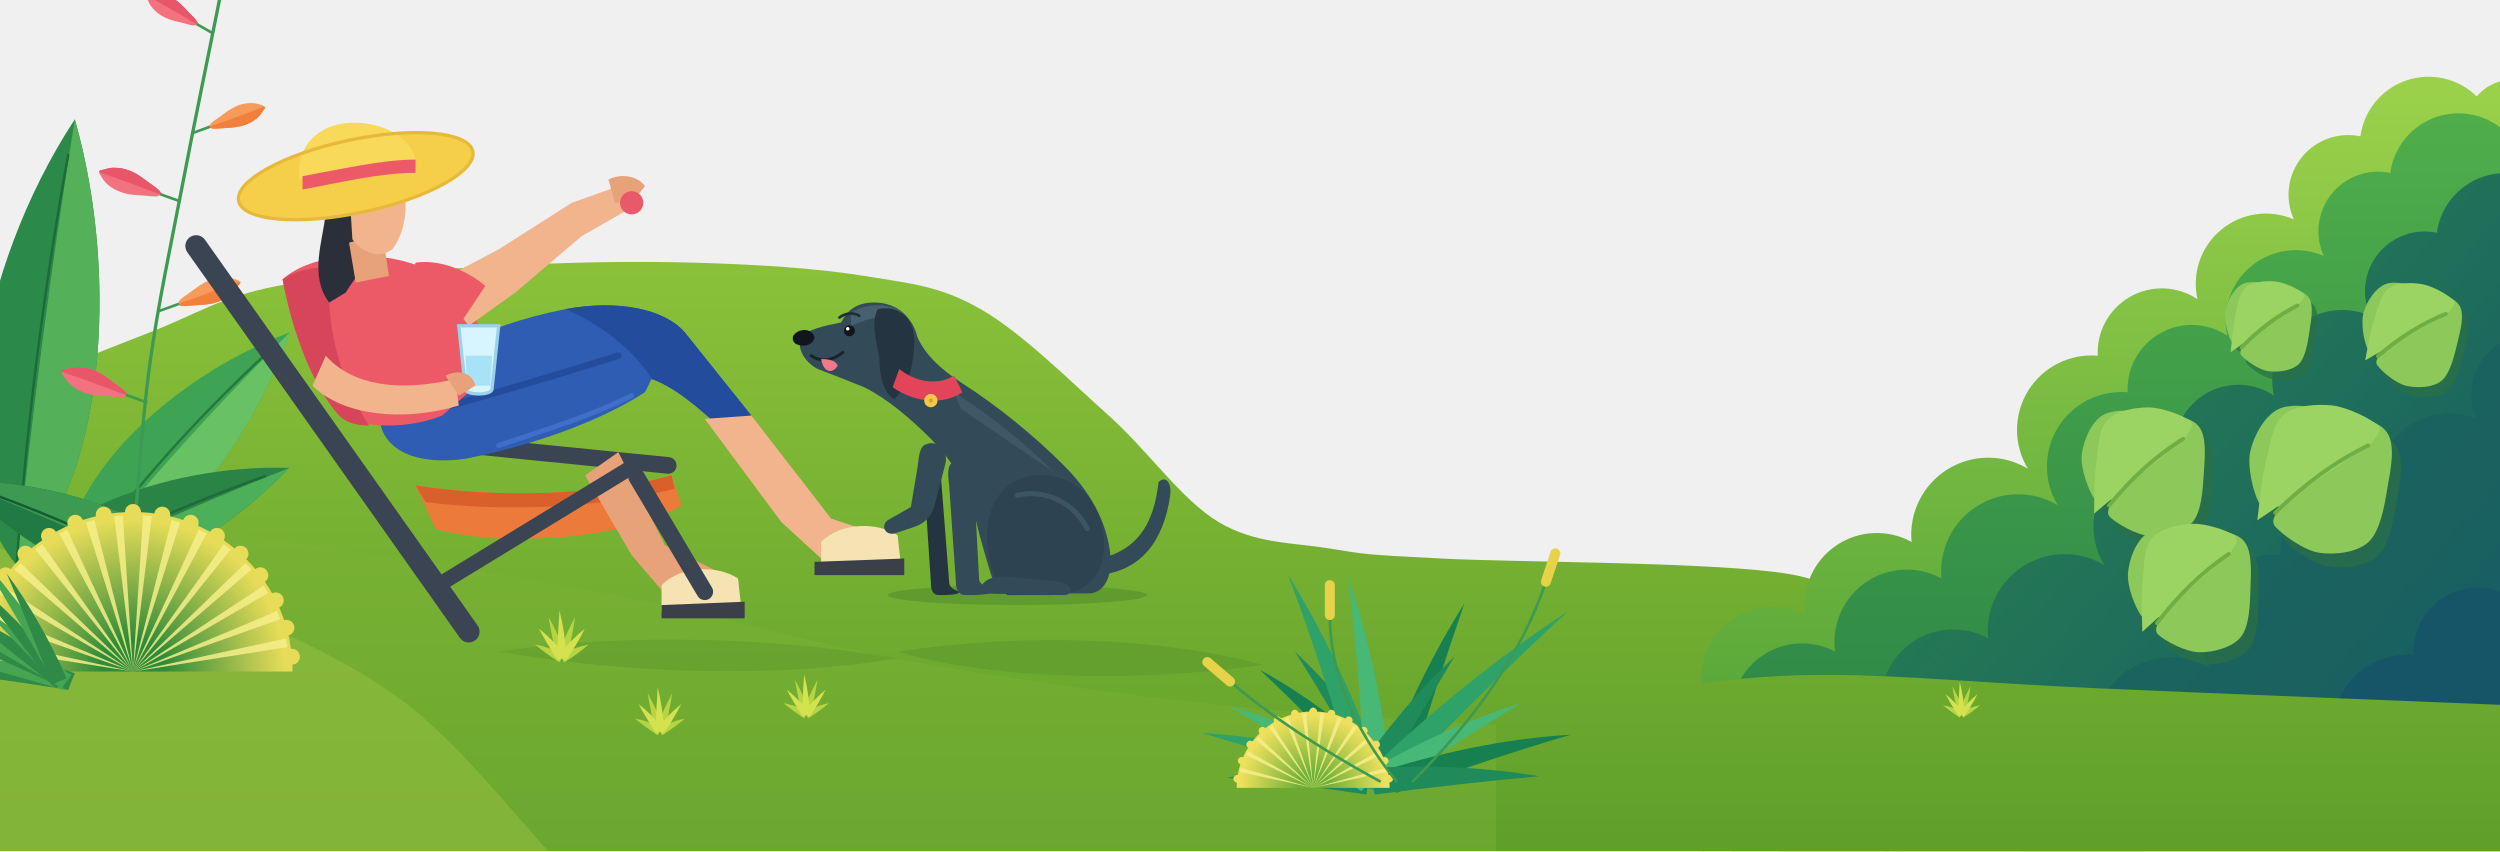
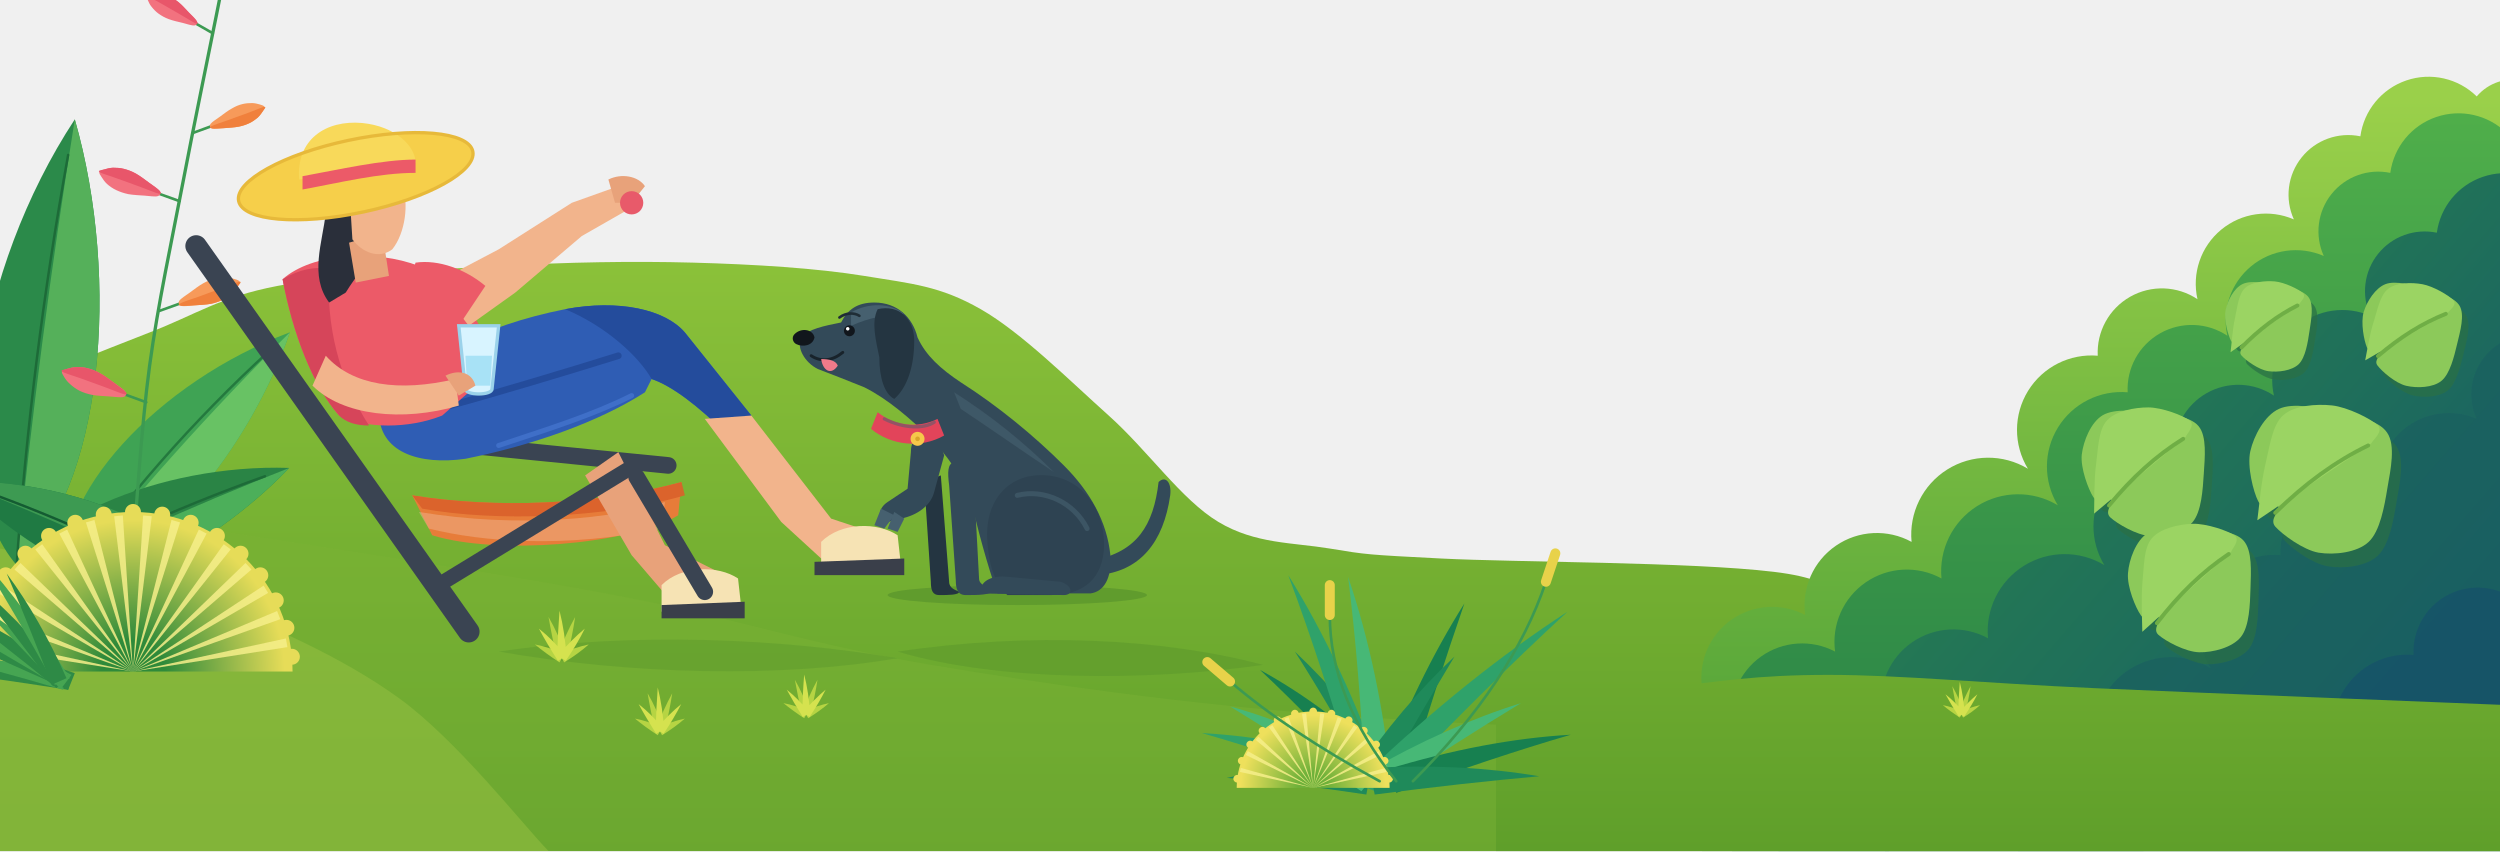
<svg xmlns="http://www.w3.org/2000/svg" viewBox="0 0 1504 512" width="1504" height="512" preserveAspectRatio="xMidYMid slice">
  <defs>
    <linearGradient id="wg1" x1="0" y1="150" x2="0" y2="512" gradientUnits="userSpaceOnUse">
      <stop offset="0" stop-color="#8cc23a" />
      <stop offset="1" stop-color="#5f9f2a" />
    </linearGradient>
    <linearGradient id="wb0" x1="0" y1="60" x2="0" y2="420" gradientUnits="userSpaceOnUse">
      <stop offset="0" stop-color="#9ad04a" />
      <stop offset="1" stop-color="#5aa83a" />
    </linearGradient>
    <linearGradient id="wb1" x1="0" y1="70" x2="0" y2="420" gradientUnits="userSpaceOnUse">
      <stop offset="0" stop-color="#4fae4a" />
      <stop offset="1" stop-color="#2f8a48" />
    </linearGradient>
    <linearGradient id="wb2" x1="1100" y1="100" x2="1504" y2="450" gradientUnits="userSpaceOnUse">
      <stop offset="0" stop-color="#2f8a48" />
      <stop offset="0.6" stop-color="#1f6f5a" />
      <stop offset="1" stop-color="#15566a" />
    </linearGradient>
    <radialGradient id="fn1" cx="80" cy="404" r="96" gradientUnits="userSpaceOnUse">
      <stop offset=".2" stop-color="#2f8a3a" />
      <stop offset=".95" stop-color="#e6dc58" />
    </radialGradient>
    <radialGradient id="fn2" cx="790" cy="474" r="46" gradientUnits="userSpaceOnUse">
      <stop offset=".2" stop-color="#6fb13a" />
      <stop offset=".95" stop-color="#eee05c" />
    </radialGradient>
  </defs>
  <path d="M0 236C15 230 62.2 210.7 90 200C117.8 189.3 132 178.7 167 172C202 165.3 258.3 162.3 300 160C341.7 157.7 380.3 157 417 158C453.7 159 491.2 161.3 520 166C548.8 170.7 565.5 172 590 186C614.5 200 643.2 228.7 667 250C690.8 271.3 710.8 300.7 733 314C755.2 327.3 777.7 326.3 800 330C822.3 333.7 822.5 333.7 867 336C911.5 338.3 1017 338 1067 344C1117 350 1094.2 364 1167 372C1239.8 380 1447.8 388.7 1504 392L1504 512L0 512Z" fill="url(#wg1)" />
  <path d="M0 330C20 335 80 345 120 360C160 375 205 394.7 240 420C275 445.3 315 496.7 330 512L0 512Z" fill="#a9c94a" opacity="0.55" />
  <path d="M0 300C33.3 305 136.7 320 200 330C263.3 340 320 348.3 380 360C440 371.7 490 388.3 560 400C630 411.7 710 423.3 800 430C890 436.7 982.7 440 1100 440C1217.3 440 1436.7 431.7 1504 430L1504 512L0 512Z" fill="#7bb135" opacity="0.45" />
  <path d="M540 392C620 380 700 384 760 400C690 410 600 410 540 392Z" fill="#5e9a2c" opacity="0.6" />
  <path d="M300 392C380 380 470 384 540 396C470 408 380 406 300 392Z" fill="#5e9a2c" opacity="0.5" />
  <path d="M1024 512L1024 414A42.6 42.6 0 0 1 1086 370A43.5 43.5 0 0 1 1150 326A46.3 46.3 0 0 1 1220 282A44.8 44.8 0 0 1 1262 214A38.6 38.6 0 0 1 1322 180A42.2 42.2 0 0 1 1380 132A35.9 35.9 0 0 1 1420 82A41.4 41.4 0 0 1 1490 58A28.8 28.8 0 0 1 1540 70L1540 512Z" fill="url(#wb0)" opacity="1" />
  <path d="M1042 512L1042 436A42.6 42.6 0 0 1 1104 392A43.5 43.5 0 0 1 1168 348A46.3 46.3 0 0 1 1238 304A44.8 44.8 0 0 1 1280 236A38.6 38.6 0 0 1 1340 202A42.2 42.2 0 0 1 1398 154A35.9 35.9 0 0 1 1438 104A41.4 41.4 0 0 1 1508 80L1508 512Z" fill="url(#wb1)" opacity="1" />
  <path d="M1070 512L1070 472A42.6 42.6 0 0 1 1132 428A43.5 43.5 0 0 1 1196 384A46.3 46.3 0 0 1 1266 340A44.8 44.8 0 0 1 1308 272A38.6 38.6 0 0 1 1368 238A42.2 42.2 0 0 1 1426 190A35.9 35.9 0 0 1 1466 140A41.4 41.4 0 0 1 1536 116L1536 512Z" fill="url(#wb2)" opacity="1" />
  <path d="M1134 512L1134 534A42.6 42.6 0 0 1 1196 490A43.5 43.5 0 0 1 1260 446A46.3 46.3 0 0 1 1330 402A44.8 44.8 0 0 1 1372 334A38.6 38.6 0 0 1 1432 300A42.2 42.2 0 0 1 1490 252A35.9 35.9 0 0 1 1530 202L1530 512Z" fill="#1a5f60" opacity="0.7" />
  <path d="M1214 512L1214 594A42.6 42.6 0 0 1 1276 550A43.5 43.5 0 0 1 1340 506A46.3 46.3 0 0 1 1410 462A44.8 44.8 0 0 1 1452 394A38.6 38.6 0 0 1 1512 360L1512 512Z" fill="#15506a" opacity="0.7" />
  <path d="M1392.3 184C1389.1 179.4 1380.1 178 1373.5 176.6C1366.9 175.3 1357.7 173.5 1352.5 176C1347.3 178.5 1343.5 186 1342.3 191.6C1341.1 197.3 1343.7 206.6 1345.5 209.9C1347.3 213.2 1351.8 210.1 1352.8 211.6C1353.9 213.1 1349.4 216.3 1351.9 219.1C1354.5 221.9 1362.3 227.5 1368 228.3C1373.7 229.2 1382.1 228.2 1386.2 224.1C1390.4 220.1 1391.7 210.9 1392.8 204.2C1393.8 197.5 1395.5 188.6 1392.3 184Z" fill="#2a6f45" opacity=".7" />
  <path d="M1388.9 178.9C1385.7 174.4 1376.8 172.9 1370.1 171.6C1363.5 170.3 1354.3 168.4 1349.1 170.9C1343.9 173.4 1340.1 180.9 1338.9 186.6C1337.8 192.3 1340.4 201.5 1342.1 204.9C1343.9 208.2 1348.4 205 1349.5 206.6C1350.6 208.1 1346 211.3 1348.6 214C1351.1 216.8 1358.9 222.5 1364.6 223.3C1370.3 224.1 1378.7 223.1 1382.9 219.1C1387 215.1 1388.4 205.8 1389.4 199.1C1390.4 192.4 1392.1 183.5 1388.9 178.9Z" fill="#8cc95a" />
  <path d="M1341.9 211.9C1342.4 208.4 1343.1 197.7 1344.6 191.2C1346 184.8 1346.7 176.9 1350.7 173.2C1354.7 169.6 1362.7 168.8 1368.5 169.3C1374.3 169.8 1382.9 174 1385.4 176.3C1387.8 178.6 1383.6 181.8 1383.2 183Z" fill="#9bd463" />
  <path d="M1382.1 183.8Q1364.4 192.7 1348.5 209" fill="none" stroke="#6fae45" stroke-width="2.4" stroke-linecap="round" />
  <path d="M1483.6 189.8C1480.4 184.2 1470.3 181.7 1462.9 179.5C1455.4 177.3 1445.2 174.3 1439 176.7C1432.9 179 1427.7 187.2 1425.9 193.5C1424 199.8 1426 210.7 1427.7 214.6C1429.4 218.6 1434.8 215.4 1435.9 217.3C1437 219.1 1431.5 222.3 1434.1 225.7C1436.7 229.1 1445 236.3 1451.5 237.9C1457.9 239.4 1467.5 239 1472.6 234.9C1477.7 230.7 1480.2 220.3 1482.1 212.8C1483.9 205.3 1486.8 195.3 1483.6 189.8Z" fill="#2a6f45" opacity=".7" />
  <path d="M1479.7 184C1476.5 178.5 1466.4 176 1459 173.8C1451.6 171.6 1441.4 168.6 1435.2 170.9C1429 173.2 1423.9 181.4 1422 187.7C1420.1 194.1 1422.2 204.9 1423.9 208.9C1425.5 212.8 1431 209.7 1432 211.5C1433.1 213.4 1427.7 216.5 1430.3 219.9C1432.9 223.4 1441.2 230.6 1447.6 232.1C1454 233.6 1463.7 233.3 1468.8 229.1C1473.9 224.9 1476.4 214.5 1478.2 207C1480 199.5 1482.9 189.5 1479.7 184Z" fill="#8cc95a" />
  <path d="M1422.9 216.8C1423.7 212.9 1425.6 200.7 1428 193.6C1430.3 186.4 1431.9 177.4 1436.8 173.7C1441.7 169.9 1450.9 169.8 1457.4 171C1463.9 172.2 1473.4 177.8 1475.9 180.6C1478.5 183.5 1473.3 186.8 1472.8 188Z" fill="#9bd463" />
  <path d="M1471.4 188.8Q1450.4 197.2 1430.6 214.2" fill="none" stroke="#6fae45" stroke-width="2.4" stroke-linecap="round" />
  <path d="M1327.4 263.5C1322.3 257.4 1309.4 256.5 1299.8 255.4C1290.2 254.3 1276.9 252.8 1269.8 257C1262.7 261.2 1258.2 272.4 1257.2 280.6C1256.3 288.8 1261.2 301.7 1264.1 306.2C1267 310.7 1273 305.7 1274.7 307.7C1276.5 309.8 1270.4 314.8 1274.4 318.5C1278.3 322.1 1290.1 329.2 1298.4 329.7C1306.6 330.1 1318.4 327.6 1323.8 321.4C1329.2 315.1 1330 301.8 1330.6 292.2C1331.2 282.5 1332.6 269.6 1327.4 263.5Z" fill="#2a6f45" opacity=".7" />
  <path d="M1322.6 256.3C1317.5 250.2 1304.6 249.3 1295 248.2C1285.4 247.1 1272.1 245.6 1265 249.8C1257.9 254 1253.4 265.2 1252.4 273.4C1251.5 281.6 1256.4 294.5 1259.3 299C1262.2 303.5 1268.2 298.5 1269.9 300.5C1271.7 302.6 1265.6 307.6 1269.6 311.3C1273.5 314.9 1285.3 322 1293.6 322.5C1301.8 322.9 1313.6 320.4 1319 314.2C1324.4 307.9 1325.2 294.6 1325.8 285C1326.4 275.3 1327.8 262.4 1322.6 256.3Z" fill="#8cc95a" />
  <path d="M1259.8 309C1260 304 1259.7 288.6 1261 279.3C1262.3 269.9 1262.3 258.6 1267.6 252.9C1272.8 247.2 1284.1 245.1 1292.4 245.1C1300.7 245.1 1313.5 250 1317.3 253C1321 255.9 1315.4 261.1 1315 262.7Z" fill="#9bd463" />
  <path d="M1313.4 264Q1289.4 278.9 1268.8 304.1" fill="none" stroke="#6fae45" stroke-width="2.4" stroke-linecap="round" />
  <path d="M1441.7 268.6C1436.5 260.9 1421.8 258.4 1411 256C1400.1 253.6 1385.1 250.3 1376.5 254.2C1367.9 258.2 1361.4 270.5 1359.3 279.7C1357.2 289 1361.3 304.3 1364.1 309.8C1366.8 315.3 1374.3 310.3 1376.1 312.8C1377.8 315.3 1370.3 320.4 1374.3 325.1C1378.4 329.7 1391.1 339.2 1400.5 340.7C1409.8 342.3 1423.6 340.8 1430.5 334.3C1437.4 327.8 1440 312.7 1441.8 301.7C1443.7 290.8 1446.8 276.2 1441.7 268.6Z" fill="#2a6f45" opacity=".7" />
  <path d="M1436.1 260.3C1431 252.6 1416.3 250.1 1405.4 247.7C1394.6 245.3 1379.6 242 1371 246C1362.4 249.9 1355.9 262.2 1353.8 271.4C1351.7 280.7 1355.7 296 1358.5 301.5C1361.3 307 1368.8 302 1370.5 304.5C1372.3 307.1 1364.8 312.1 1368.8 316.8C1372.9 321.4 1385.6 330.9 1394.9 332.5C1404.3 334 1418.1 332.5 1425 326C1431.9 319.5 1434.5 304.4 1436.3 293.4C1438.2 282.5 1441.3 267.9 1436.1 260.3Z" fill="#8cc95a" />
  <path d="M1358 313C1358.8 307.4 1360.3 289.7 1362.9 279.2C1365.5 268.6 1366.9 255.7 1373.6 249.8C1380.2 243.9 1393.4 242.9 1402.9 243.9C1412.3 244.9 1426.4 252 1430.4 255.8C1434.3 259.6 1427.2 264.9 1426.6 266.7Z" fill="#9bd463" />
  <path d="M1424.7 268Q1395.4 282.2 1368.8 308.5" fill="none" stroke="#6fae45" stroke-width="2.4" stroke-linecap="round" />
  <path d="M1354.5 332.4C1349.2 326.5 1336.2 326 1326.6 325.3C1316.9 324.6 1303.6 323.5 1296.7 328C1289.8 332.4 1285.6 343.8 1285 352C1284.3 360.2 1289.6 372.9 1292.7 377.3C1295.8 381.8 1301.6 376.5 1303.4 378.5C1305.2 380.5 1299.3 385.7 1303.4 389.2C1307.5 392.8 1319.5 399.4 1327.8 399.6C1336 399.8 1347.8 396.8 1352.9 390.4C1358.1 384 1358.4 370.6 1358.7 361C1359 351.3 1359.9 338.4 1354.5 332.4Z" fill="#2a6f45" opacity=".7" />
  <path d="M1349.7 325.2C1344.4 319.3 1331.4 318.8 1321.8 318.1C1312.1 317.4 1298.8 316.3 1291.9 320.8C1285 325.2 1280.8 336.6 1280.2 344.8C1279.5 353 1284.8 365.7 1287.9 370.1C1291 374.6 1296.8 369.3 1298.6 371.3C1300.4 373.3 1294.5 378.5 1298.6 382C1302.7 385.6 1314.7 392.2 1323 392.4C1331.2 392.6 1343 389.6 1348.1 383.2C1353.3 376.8 1353.6 363.4 1353.9 353.8C1354.2 344.1 1355.1 331.2 1349.7 325.2Z" fill="#8cc95a" />
  <path d="M1288.8 380.1C1288.8 375.1 1288 359.8 1288.9 350.4C1289.9 341 1289.5 329.6 1294.6 323.8C1299.6 317.9 1310.8 315.4 1319.1 315.1C1327.4 314.9 1340.4 319.3 1344.2 322.1C1348.1 324.9 1342.6 330.3 1342.3 331.9Z" fill="#9bd463" />
  <path d="M1340.8 333.3Q1317.3 349 1297.6 374.9" fill="none" stroke="#6fae45" stroke-width="2.4" stroke-linecap="round" />
  <path d="M900 430C916.7 427.3 966.7 418 1000 414C1033.3 410 1056.7 406 1100 406C1143.3 406 1192.7 411 1260 414C1327.3 417 1463.3 422.3 1504 424L1504 512L900 512Z" fill="url(#wg1)" />
  <g class="an-sway" style="transform-origin:60px 360px;--a:1.2deg;--d:6.2s;--dl:-1s">
    <path d="M10 340C62.1 294.9 72.7 168.5 45 71.8C-14.5 162.4-34.3 288.2 10 340Z" fill="#2b8a4a" />
    <path d="M10 340C62.1 294.9 72.7 168.5 45 71.8Q23.5 205.6 10 340Z" fill="#55b05a" />
    <path d="M10 340Q18.7 216.1 41 93.2" fill="none" stroke="#1d6b38" stroke-width="1.5" stroke-linecap="round" />
    <path d="M40 350C92.2 342.6 150.9 268.9 174.4 199.9C94.9 229.7 30.3 299.3 40 350Z" fill="#3fa354" />
    <path d="M40 350C92.2 342.6 150.9 268.9 174.4 199.9Q102.3 271.5 40 350Z" fill="#68c264" />
    <path d="M40 350Q92.8 274.6 162.2 210.9" fill="none" stroke="#24793e" stroke-width="1.5" stroke-linecap="round" />
    <path d="M0 360C46.7 372.5 126.2 331.5 174 281.5C95.8 278.9 13.1 314.3 0 360Z" fill="#2a8445" />
    <path d="M0 360C46.7 372.5 126.2 331.5 174 281.5Q84.6 316.6 0 360Z" fill="#4caf5a" />
    <path d="M0 360Q75.7 316.3 159.4 286.5" fill="none" stroke="#1d6b38" stroke-width="1.5" stroke-linecap="round" />
    <path d="M130 360C117.9 319.7 44 287.9-25.7 289.7C17.4 334 88.5 370.6 130 360Z" fill="#1f7a43" />
    <path d="M130 360C117.9 319.7 44 287.9-25.7 289.7Q54.3 321.2 130 360Z" fill="#3d9a52" />
    <path d="M130 360Q62.3 320.9-12.6 294.3" fill="none" stroke="#145c32" stroke-width="1.5" stroke-linecap="round" />
  </g>
  <g class="an-sway" style="transform-origin:80px 330px;--a:1.8deg;--d:5s;--dl:-2s">
    <path d="M80 330C81.7 311.7 85 256.7 90 220C95 183.3 103.3 145 110 110C116.7 75 125 35 130 10C135-15 138.3-31.7 140-40" fill="none" stroke="#3c9a52" stroke-width="2" stroke-linecap="round" />
    <path d="M88 242L74.8 237.2" stroke="#3c9a52" stroke-width="1.6" stroke-linecap="round" />
    <path d="M75.4 235.6C74.5 234.2 71.3 232.3 68.8 230.4C66.3 228.6 62.9 226 60.3 224.6C57.6 223.1 55.3 222.2 52.9 221.6C50.5 220.9 48 220.8 45.9 220.9C43.8 220.9 41.8 221.5 40.4 221.9C39 222.4 37.6 222.7 37.3 223.5C37 224.3 37.8 225.5 38.6 226.8C39.4 228.1 40.6 229.8 42.2 231.1C43.7 232.5 45.7 234 47.9 235.1C50.2 236.2 52.6 237 55.6 237.6C58.5 238.1 62.7 238.3 65.8 238.5C69 238.7 72.7 239.3 74.3 238.8C75.9 238.3 76.3 237 75.4 235.6Z" fill="#f2727f" />
    <path d="M75.4 235.6C74.4 234.5 71.3 232.3 68.8 230.4C66.3 228.6 62.9 226 60.3 224.6C57.6 223.1 55.3 222.2 52.9 221.6C50.5 220.9 48 220.8 45.9 220.9C43.8 220.9 41.8 221.5 40.4 221.9C39 222.4 35.9 222.6 37.3 223.5C38.6 224.5 44.1 226 48.5 227.6C52.9 229.2 59.2 231.5 63.6 233.1C68 234.7 72.9 236.8 74.8 237.2C76.8 237.6 76.4 236.7 75.4 235.6Z" fill="#e8566a" />
    <path d="M96 187L108.5 182.5" stroke="#3c9a52" stroke-width="1.6" stroke-linecap="round" />
    <path d="M109.1 184C110.6 184.5 114.1 183.9 117 183.7C120 183.5 124 183.3 126.8 182.8C129.6 182.2 131.9 181.4 134 180.4C136.2 179.4 138.1 178 139.6 176.7C141 175.4 142.1 173.8 142.9 172.5C143.7 171.3 144.5 170.2 144.2 169.5C143.9 168.7 142.6 168.3 141.2 167.9C139.9 167.5 138 167 136 166.9C134 166.9 131.6 167 129.4 167.6C127.1 168.2 124.8 169 122.3 170.4C119.8 171.8 116.6 174.2 114.2 176C111.8 177.7 108.8 179.6 107.9 180.9C107.1 182.2 107.5 183.5 109.1 184Z" fill="#f79a5a" />
    <path d="M109.1 184C110.5 184.2 114.1 183.9 117 183.7C120 183.5 124 183.3 126.8 182.8C129.6 182.2 131.9 181.4 134 180.4C136.2 179.4 138.1 178 139.6 176.7C141 175.4 142.1 173.8 142.9 172.5C143.7 171.3 145.8 169.3 144.2 169.5C142.6 169.6 137.7 171.8 133.5 173.4C129.3 174.9 123.4 177 119.2 178.6C115 180.1 110.2 181.5 108.5 182.5C106.8 183.4 107.6 183.8 109.1 184Z" fill="#f0803c" />
    <path d="M108 121L95.5 116.5" stroke="#3c9a52" stroke-width="1.6" stroke-linecap="round" />
    <path d="M96.1 114.9C95.2 113.6 92.2 111.7 89.8 110C87.4 108.2 84.2 105.8 81.7 104.4C79.2 103 76.9 102.2 74.6 101.6C72.4 101 70 100.9 68 100.9C66 101 64.1 101.5 62.8 101.9C61.4 102.3 60.1 102.7 59.8 103.5C59.5 104.2 60.3 105.3 61.1 106.5C61.9 107.8 63 109.4 64.4 110.7C65.9 112 67.8 113.4 70 114.4C72.1 115.4 74.4 116.2 77.2 116.8C80 117.3 84 117.5 87 117.7C89.9 117.9 93.4 118.5 94.9 118C96.5 117.5 96.9 116.2 96.1 114.9Z" fill="#f2727f" />
    <path d="M96.1 114.9C95.1 113.8 92.2 111.7 89.8 110C87.4 108.2 84.2 105.8 81.7 104.4C79.2 103 76.9 102.2 74.6 101.6C72.4 101 70 100.9 68 100.9C66 101 64.1 101.5 62.8 101.9C61.4 102.3 58.5 102.5 59.8 103.5C61.1 104.4 66.3 105.8 70.5 107.4C74.7 108.9 80.6 111 84.8 112.6C89 114.1 93.6 116.1 95.5 116.5C97.4 116.8 97 116 96.1 114.9Z" fill="#e8566a" />
    <path d="M116 80L127.2 75.9" stroke="#3c9a52" stroke-width="1.6" stroke-linecap="round" />
    <path d="M127.7 77.3C129 77.7 132.2 77.2 134.8 77.1C137.5 76.9 141 76.7 143.6 76.2C146.1 75.7 148.1 75 150 74.1C151.9 73.2 153.7 71.9 155 70.8C156.3 69.6 157.3 68.1 158 67.1C158.7 66 159.4 65 159.1 64.3C158.9 63.6 157.7 63.3 156.5 62.9C155.2 62.5 153.6 62.1 151.8 62C150 62 147.9 62.1 145.9 62.6C143.8 63.1 141.8 63.9 139.6 65.2C137.3 66.4 134.5 68.6 132.3 70.2C130.2 71.7 127.5 73.4 126.7 74.5C125.9 75.7 126.3 76.9 127.7 77.3Z" fill="#f79a5a" />
    <path d="M127.7 77.3C129 77.5 132.2 77.2 134.8 77.1C137.5 76.9 141 76.7 143.6 76.2C146.1 75.7 148.1 75 150 74.1C151.9 73.2 153.7 71.9 155 70.8C156.3 69.6 157.3 68.1 158 67.1C158.7 66 160.5 64.2 159.1 64.3C157.7 64.4 153.3 66.4 149.5 67.8C145.8 69.1 140.5 71.1 136.8 72.4C133 73.8 128.7 75.1 127.2 75.9C125.7 76.7 126.4 77.1 127.7 77.3Z" fill="#f0803c" />
    <path d="M128 20L117.7 14.1" stroke="#3c9a52" stroke-width="1.6" stroke-linecap="round" />
    <path d="M118.4 12.8C117.9 11.5 115.5 9.4 113.6 7.5C111.8 5.6 109.4 2.9 107.4 1.3C105.4-.3 103.5-1.4 101.6-2.3C99.7-3.2 97.6-3.7 95.9-3.9C94.1-4.2 92.4-4 91.1-3.8C89.8-3.7 88.6-3.6 88.2-2.9C87.9-2.3 88.4-1.2 88.9-0C89.4 1.2 90.1 2.8 91.2 4.1C92.3 5.5 93.8 7.1 95.5 8.3C97.2 9.5 99.1 10.6 101.5 11.5C103.9 12.4 107.4 13.2 110 13.8C112.5 14.5 115.6 15.5 117 15.3C118.4 15.1 119 14.1 118.4 12.8Z" fill="#f2727f" />
    <path d="M118.4 12.8C117.8 11.7 115.5 9.4 113.6 7.5C111.8 5.6 109.4 2.9 107.4 1.3C105.4-.3 103.5-1.4 101.6-2.3C99.7-3.2 97.6-3.7 95.9-3.9C94.1-4.2 92.4-4 91.1-3.8C89.8-3.7 87.3-3.9 88.2-2.9C89.2-2 93.6 .2 97.1 2.2C100.5 4.1 105.4 7 108.9 9C112.3 10.9 116.1 13.4 117.7 14.1C119.3 14.7 119.1 13.9 118.4 12.8Z" fill="#e8566a" />
    <path d="M133-5L141-11.7" stroke="#3c9a52" stroke-width="1.6" stroke-linecap="round" />
    <path d="M141.9-10.8C143.1-10.8 145.6-12.2 147.7-13.1C149.9-14.1 152.8-15.3 154.7-16.5C156.7-17.6 158.2-18.8 159.5-20.1C160.8-21.5 161.8-23 162.5-24.4C163.3-25.8 163.6-27.3 163.9-28.4C164.1-29.5 164.4-30.5 164-31C163.6-31.5 162.5-31.4 161.4-31.4C160.3-31.3 158.7-31.2 157.3-30.7C155.8-30.2 154-29.5 152.5-28.4C151-27.4 149.5-26.1 148.1-24.4C146.6-22.7 144.9-20 143.6-18.1C142.3-16.1 140.5-14 140.2-12.7C139.9-11.5 140.6-10.7 141.9-10.8Z" fill="#f2727f" />
    <path d="M141.9-10.8C143-11 145.6-12.2 147.7-13.1C149.9-14.1 152.8-15.3 154.7-16.5C156.7-17.6 158.2-18.8 159.5-20.1C160.8-21.5 161.8-23 162.5-24.4C163.3-25.8 163.6-27.3 163.9-28.4C164.1-29.5 165.2-31.6 164-31C162.9-30.5 159.8-27.5 157.1-25.2C154.4-23 150.6-19.8 147.9-17.5C145.3-15.3 142.1-12.9 141-11.7C140-10.6 140.8-10.5 141.9-10.8Z" fill="#e8566a" />
    <path d="M138-30L136.3-39.7" stroke="#3c9a52" stroke-width="1.6" stroke-linecap="round" />
    <path d="M137.5-39.9C138-40.9 138.1-43.5 138.3-45.7C138.5-47.9 138.9-50.8 138.9-52.9C138.8-55 138.6-56.8 138.1-58.4C137.6-60.1 136.8-61.7 136.1-62.9C135.3-64.2 134.3-65.2 133.5-65.9C132.7-66.6 132-67.3 131.4-67.2C130.8-67.1 130.4-66.2 129.9-65.3C129.5-64.3 128.8-63 128.5-61.6C128.2-60.2 128-58.4 128.2-56.7C128.3-55 128.6-53.2 129.3-51.2C130-49.2 131.4-46.6 132.3-44.6C133.3-42.7 134.3-40.2 135.1-39.4C136-38.6 137-38.8 137.5-39.9Z" fill="#f79a5a" />
    <path d="M137.5-39.9C137.8-40.9 138.1-43.5 138.3-45.7C138.5-47.9 138.9-50.8 138.9-52.9C138.8-55 138.6-56.8 138.1-58.4C137.6-60.1 136.8-61.7 136.1-62.9C135.3-64.2 134.3-65.2 133.5-65.9C132.7-66.6 131.5-68.4 131.4-67.2C131.3-66.1 132.3-62.2 132.9-59C133.5-55.7 134.3-51.1 134.8-47.9C135.4-44.7 135.9-41 136.3-39.7C136.7-38.3 137.2-38.9 137.5-39.9Z" fill="#f0803c" />
  </g>
  <g class="an-sway" style="transform-origin:80px 404px;--a:1.4deg;--d:4.6s;--dl:-0.6s">
    <path d="M-16 404A96 96 0 0 1 176 404Z" fill="url(#fn1)" />
    <path d="M80 404L-12.9 389.3L-12 384.1ZM80 404L-8.6 372.5L-6.7 367.6ZM80 404L-1.3 356.7L1.4 352.3ZM80 404L8.7 342.6L12.3 338.7ZM80 404L21.2 330.5L25.4 327.4ZM80 404L35.7 321L40.4 318.6ZM80 404L51.7 314.3L56.8 312.8ZM80 404L68.7 310.6L73.9 310.1ZM80 404L86.1 310.1L91.3 310.6ZM80 404L103.2 312.8L108.3 314.3ZM80 404L119.6 318.6L124.3 321ZM80 404L134.6 327.4L138.8 330.5ZM80 404L147.7 338.7L151.3 342.6ZM80 404L158.6 352.3L161.3 356.7ZM80 404L166.7 367.6L168.6 372.5ZM80 404L172 384.1L172.9 389.3Z" fill="#f6ee8a" opacity=".85" />
    <path d="M-15.6 395.1m-4.8 0a4.8 4.8 0 1 0 9.6 0a4.8 4.8 0 1 0-9.6 0ZM-12.3 377.7m-4.8 0a4.8 4.8 0 1 0 9.6 0a4.8 4.8 0 1 0-9.6 0ZM-5.9 361.2m-4.8 0a4.8 4.8 0 1 0 9.6 0a4.8 4.8 0 1 0-9.6 0ZM3.4 346.1m-4.8 0a4.8 4.8 0 1 0 9.6 0a4.8 4.8 0 1 0-9.6 0ZM15.3 333.1m-4.8 0a4.8 4.8 0 1 0 9.6 0a4.8 4.8 0 1 0-9.6 0ZM29.5 322.4m-4.8 0a4.8 4.8 0 1 0 9.6 0a4.8 4.8 0 1 0-9.6 0ZM45.3 314.5m-4.8 0a4.8 4.8 0 1 0 9.6 0a4.8 4.8 0 1 0-9.6 0ZM62.4 309.6m-4.8 0a4.8 4.8 0 1 0 9.6 0a4.8 4.8 0 1 0-9.6 0ZM80 308m-4.8 0a4.8 4.8 0 1 0 9.6 0a4.8 4.8 0 1 0-9.6 0ZM97.6 309.6m-4.8 0a4.8 4.8 0 1 0 9.6 0a4.8 4.8 0 1 0-9.6 0ZM114.7 314.5m-4.8 0a4.8 4.8 0 1 0 9.6 0a4.8 4.8 0 1 0-9.6 0ZM130.5 322.4m-4.8 0a4.8 4.8 0 1 0 9.6 0a4.8 4.8 0 1 0-9.6 0ZM144.7 333.1m-4.8 0a4.8 4.8 0 1 0 9.6 0a4.8 4.8 0 1 0-9.6 0ZM156.6 346.1m-4.8 0a4.8 4.8 0 1 0 9.6 0a4.8 4.8 0 1 0-9.6 0ZM165.9 361.2m-4.8 0a4.8 4.8 0 1 0 9.6 0a4.8 4.8 0 1 0-9.6 0ZM172.3 377.7m-4.8 0a4.8 4.8 0 1 0 9.6 0a4.8 4.8 0 1 0-9.6 0ZM175.6 395.1m-4.8 0a4.8 4.8 0 1 0 9.6 0a4.8 4.8 0 1 0-9.6 0Z" fill="#e6dc58" />
  </g>
  <g class="an-sway" style="transform-origin:40px 410px;--a:2deg;--d:3.8s;--dl:-1.4s">
    <path d="M43 405Q5 402-28 405Q3 409 41 415Z" fill="#2e8a46" />
    <path d="M41 405Q-4 395-43 393Q-6 402 38 415Z" fill="#46a552" />
    <path d="M45 405Q8 392-24 386Q5 399 41 415Z" fill="#2e8a46" />
    <path d="M43 406Q-1 382-40 369Q-5 389 37 414Z" fill="#46a552" />
    <path d="M41 406Q5 380-29 365Q0 386 34 414Z" fill="#2e8a46" />
    <path d="M42 407Q16 383-9 367Q11 388 35 413Z" fill="#46a552" />
    <path d="M40 407Q11 372-19 347Q5 376 32 413Z" fill="#2e8a46" />
    <path d="M42 408Q16 366-12 335Q9 369 33 412Z" fill="#46a552" />
    <path d="M40 408Q24 372 4 345Q17 375 31 412Z" fill="#2e8a46" />
  </g>
  <path d="M118 148L282 380" stroke="#3a4452" stroke-width="13" stroke-linecap="round" />
  <path d="M282 268L402 280" stroke="#3a4452" stroke-width="10" stroke-linecap="round" />
-   <path d="M250 292C300 300 360 298 404 286L410 304C380 324 300 330 262 318Z" fill="#ec7a3a" />
-   <path d="M250 292C300 300 360 298 404 286L406 294C360 306 300 308 256 302Z" fill="#d9602a" />
+   <path d="M248 298C298 306 358 304 410 290L408 310C378 328 298 334 260 322Z" fill="#ec7a3a" opacity="0.95" />
+   <path d="M248 298C298 306 358 304 410 290L412 298C364 312 298 314 254 306Z" fill="#d9602a" opacity="0.9" />
+   <path d="M252 308C312 318 370 312 400 302L398 318C340 330 290 326 258 318Z" fill="#f0b896" opacity="0.45" />
  <g>
    <path d="M372 272L400 328L436 346L438 360L404 362L380 334L352 286Z" fill="#e8a27a" />
    <path d="M398 352C410 340 432 340 444 348L446 366L398 368Z" fill="#f6e3b4" />
    <path d="M398 364L448 362L448 372L398 372Z" fill="#3a3f4a" />
    <path d="M228 248C250 216 290 196 340 186C372 180 400 186 412 200L452 250L438 262C420 244 404 232 392 228L388 236C360 254 320 268 280 276C252 280 228 272 228 248Z" fill="#2f5db4" />
    <path d="M340 186C372 180 400 186 412 200L452 250L438 262C420 244 404 232 392 228C384 214 364 196 340 186Z" fill="#244c9c" />
    <path d="M264 246C300 236 340 224 372 214" fill="none" stroke="#244c9c" stroke-width="4" stroke-linecap="round" />
    <path d="M300 268C330 258 356 250 380 238" fill="none" stroke="#3f6fc8" stroke-width="3" stroke-linecap="round" />
    <path d="M424 252L452 250L500 312L536 324L534 338L494 336L470 314Z" fill="#f2b48c" />
    <path d="M494 326C506 314 528 314 540 322L542 340L494 342Z" fill="#f6e3b4" />
    <path d="M490 338L544 336L544 346L490 346Z" fill="#3a3f4a" />
    <path d="M170 168C188 152 226 150 252 160C276 170 292 196 298 222L266 250C246 258 220 258 204 250C188 232 176 200 170 168Z" fill="#ec5a68" />
    <path d="M170 168C180 162 190 160 198 162C196 196 204 228 222 256C214 256 208 254 204 250C188 232 176 200 170 168Z" fill="#d6455a" />
    <path d="M262 170L300 150L344 122L372 112L378 126L350 142L310 176L282 196Z" fill="#f2b48c" />
    <path d="M250 158C264 156 280 162 292 172L276 196C266 186 254 178 244 176Z" fill="#ec5a68" />
    <path d="M366 108C374 104 384 106 388 112L380 122L370 122Z" fill="#e8a27a" />
    <circle cx="380" cy="122" r="7" fill="#e85a6a" />
    <path d="M196 214C212 232 240 236 274 228L276 244C242 254 206 250 188 232Z" fill="#f2b48c" />
    <path d="M276 196H300L296 234C296 238 280 238 280 234Z" fill="#d8f4ff" stroke="#9bd2ea" stroke-width="2" />
    <path d="M280 214H296L295 232H281Z" fill="#a8e2f6" />
    <path d="M268 226C276 222 284 224 286 232L276 238Z" fill="#e8a27a" />
    <path d="M196 128C194 108 206 96 224 96L232 140C226 152 214 166 208 176L198 182C186 166 194 146 196 128Z" fill="#2a2f3a" />
    <path d="M210 146L230 140L234 166L214 170Z" fill="#e8a27a" />
    <path d="M210 112C216 100 236 98 242 112C246 122 244 140 236 150C228 156 218 152 212 144Z" fill="#f2b48c" />
    <path d="M196 118C212 116 232 108 244 100" fill="none" stroke="#2a2f3a" stroke-width="7" stroke-linecap="round" />
    <ellipse cx="214" cy="106" rx="72" ry="22" fill="#f6cf4a" transform="rotate(-12 214 106)" />
    <path d="M180 108C178 84 196 72 218 74C238 76 250 88 250 98Z" fill="#f8d95a" />
    <path d="M182 106C204 102 230 96 250 96L250 104C228 104 204 110 182 114Z" fill="#ec5a68" />
    <ellipse cx="214" cy="106" rx="72" ry="22" fill="none" stroke="#e7b93a" stroke-width="2" transform="rotate(-12 214 106)" />
  </g>
  <path d="M267 350L380 281" stroke="#3a4452" stroke-width="9" stroke-linecap="round" />
  <path d="M383 287L424 356" stroke="#3a4452" stroke-width="10" stroke-linecap="round" />
  <g class="dog">
    <ellipse cx="612" cy="358" rx="78" ry="6" fill="#3f7a26" opacity=".35" />
    <g class="an-sway" style="transform-origin:662px 342px;--a:8deg;--d:1.05s;--dl:0s">
      <path d="M660 346C686 344 700 326 704 298C705 290 701 286 697 290C694 316 684 332 658 337Z" fill="#334a59" />
    </g>
    <path d="M566 286L571 350C571 354 575 355 577 356C577 358 570 358 565 358C561 358 560 355 560 350L556 290Z" fill="#243541" />
    <path d="M482 203C486 198 496 196 506 194C510 186 516 182 526 182C540 182 549 191 552 203C557 214 566 222 578 230C600 244 622 262 640 280C656 296 666 314 668 334C669 348 664 356 656 357L600 357C594 340 588 318 584 300C578 286 570 274 560 264C548 252 534 240 520 233C510 229 500 225 492 222C484 218 479 209 482 203Z" fill="#334a59" />
    <path d="M594 326C592 300 608 284 630 286C652 288 666 308 664 332C662 350 650 358 632 358L606 358C598 350 595 340 594 326Z" fill="#2e4352" />
    <path d="M590 357C589 350 596 346 606 347L638 350C645 352 646 358 640 358Z" fill="#334a59" />
    <path d="M612 298C628 294 646 302 654 318" fill="none" stroke="#46606f" stroke-width="3" stroke-linecap="round" opacity=".6" />
    <path d="M574 278C582 278 586 284 586 292L589 348C589 352 594 353 597 355C597 358 588 358 581 358C576 358 575 354 575 349L571 292C570 284 570 279 574 278Z" fill="#334a59" />
-     <g transform="translate(2-9)">
-       <g class="an-sway" style="transform-origin:560px 280px;--a:7deg;--d:1.7s;--dl:-0.4s">
-         <path d="M556 276C562 274 568 280 567 287L560 314C558 320 554 324 548 326L536 330C530 331 528 325 532 322L546 314L550 290C551 283 551 277 556 276Z" fill="#334a59" />
+     <g transform="translate(0-6)">
+       <g class="an-sway" style="transform-origin:558px 278px;--a:7deg;--d:1.7s;--dl:-0.4s">
+         <path d="M554 272C560 268 566 272 568 280L562 302C560 310 552 316 542 318L534 320C528 318 528 312 534 308L546 300L548 278C548 272 550 270 554 272Z" fill="#334a59" />
+         <path d="M538 316L532 324L526 322L530 312Z" fill="#46606f" />
+         <path d="M544 318L540 326L534 324L538 314Z" fill="#46606f" />
      </g>
    </g>
    <path d="M512 188C522 182 536 182 544 189C534 189 523 191 512 196Z" fill="#46606f" />
    <path d="M574 236C596 250 616 266 634 284C616 272 596 258 578 246Z" fill="#46606f" opacity=".6" />
    <g class="an-sway" style="transform-origin:531px 189px;--a:5deg;--d:2.6s;--dl:-1s">
      <path d="M528 186C541 183 550 192 550 205C550 220 546 233 538 240C532 237 529 227 529 215C527 205 524 194 528 186Z" fill="#243541" />
    </g>
    <path d="M478 201C482 197 489 198 490 203C489 208 483 209 479 207C477 206 476 203 478 201Z" fill="#11161c" />
    <circle cx="511" cy="199" r="3.3" fill="#11161c" />
    <circle cx="510" cy="197.8" r="1.05" fill="#fff" />
    <path d="M505 191C509 188 514 188 517 190" fill="none" stroke="#1f2d36" stroke-width="1.6" stroke-linecap="round" />
    <path d="M488 214C494 218 501 217 507 212" fill="none" stroke="#18232b" stroke-width="1.8" stroke-linecap="round" />
    <path d="M494 216C495 223 500 226 504 220C503 217 499 216 494 216Z" fill="#f07a8a" />
-     <path d="M541 222C551 230 564 232 574 226L579 236C567 244 550 242 537 233Z" fill="#e2445a" />
-     <circle cx="560" cy="241" r="4" fill="#f6c84a" />
-     <circle cx="560" cy="241" r="1.3" fill="#d9a62a" />
+     <path d="M528 248C538 256 552 258 564 252L568 262C554 270 536 268 524 258Z" fill="#e2445a" />
+     <path d="M532 252C544 258 556 258 562 254" fill="none" stroke="#46606f" stroke-width="2" stroke-linecap="round" opacity=".5" />
+     <circle cx="552" cy="264" r="4.2" fill="#f6c84a" />
+     <circle cx="552" cy="264" r="1.4" fill="#d9a62a" />
  </g>
  <path d="M339.4 393.5Q330.3 389.3 321.8 387.7Q328.2 393 336.6 398.5ZM340.8 395.3Q336.1 381.7 330 371.2Q332 382.8 335.2 396.7ZM340.8 396.7Q344.3 382.9 346 371.2Q340.1 381.8 335.2 395.3ZM339.4 398.5Q348 393.2 354.2 387.7Q345.8 389.5 336.6 393.5Z" fill="#b6d443" />
  <path d="M340.3 394.4Q332.5 384.7 324.2 378.2Q329 387.2 335.7 397.6ZM340.9 396Q339.9 380.3 336.6 367.4Q335.6 380.3 335.1 396ZM340.3 397.6Q347.3 387.4 351.8 378.2Q343.7 384.9 335.7 394.4Z" fill="#d5e24f" />
  <path d="M398.3 437.7Q389.9 433.8 382 432.3Q387.9 437.2 395.7 442.3ZM399.6 439.3Q395.3 426.8 389.6 417.1Q391.4 427.8 394.4 440.7ZM399.6 440.7Q402.8 427.9 404.4 417.1Q399 426.9 394.4 439.3ZM398.3 442.3Q406.2 437.4 412 432.3Q404.2 434 395.7 437.7Z" fill="#b6d443" />
  <path d="M399.2 438.5Q391.9 429.6 384.2 423.6Q388.7 431.9 394.8 441.5ZM399.6 440Q398.7 425.5 395.7 413.6Q394.8 425.5 394.4 440ZM399.2 441.5Q405.5 432 409.8 423.6Q402.3 429.7 394.8 438.5Z" fill="#d5e24f" />
  <path d="M486.2 427.9Q478.5 424.3 471.3 423Q476.7 427.4 483.8 432.1ZM487.3 429.4Q483.4 417.9 478.2 409Q479.9 418.8 482.7 430.6ZM487.3 430.6Q490.3 418.9 491.8 409Q486.8 418 482.7 429.4ZM486.2 432.1Q493.4 427.6 498.7 423Q491.6 424.5 483.8 427.9Z" fill="#b6d443" />
  <path d="M487 428.6Q480.3 420.5 473.3 414.9Q477.4 422.5 483 431.4ZM487.4 430Q486.6 416.7 483.8 405.8Q482.9 416.7 482.6 430ZM487 431.4Q492.8 422.7 496.7 414.9Q489.9 420.6 483 428.6Z" fill="#d5e24f" />
  <path d="M1181 428.3Q1174.7 425.3 1168.8 424.2Q1173.2 427.9 1179 431.7ZM1181.9 429.5Q1178.7 420.1 1174.5 412.8Q1175.8 420.9 1178.1 430.5ZM1181.9 430.5Q1184.4 420.9 1185.5 412.8Q1181.5 420.1 1178.1 429.5ZM1181 431.7Q1186.9 428.1 1191.2 424.2Q1185.4 425.5 1179 428.3Z" fill="#b6d443" />
  <path d="M1181.6 428.9Q1176.2 422.2 1170.4 417.7Q1173.8 423.9 1178.4 431.1ZM1182 430Q1181.3 419.1 1179 410.2Q1178.3 419.1 1178 430ZM1181.6 431.1Q1186.4 424 1189.6 417.7Q1184 422.3 1178.4 428.9Z" fill="#d5e24f" />
  <g class="an-sway" style="transform-origin:830px 470px;--a:1.6deg;--d:4.4s;--dl:-0.9s">
    <path d="M825 462Q778 459 738 468Q776 471 822 478Z" fill="#1f8a5a" />
    <path d="M836 463Q777 444 723 441Q772 455 830 477Z" fill="#2fa26a" />
    <path d="M829 464Q784 437 740 425Q776 447 819 476Z" fill="#47b876" />
    <path d="M840 465Q800 426 758 403Q791 434 828 475Z" fill="#178050" />
    <path d="M841 466Q812 423 779 392Q802 428 827 474Z" fill="#1f8a5a" />
    <path d="M832 468Q808 399 775 346Q796 402 816 472Z" fill="#2fa26a" />
    <path d="M837 470Q830 403 811 347Q818 403 821 470Z" fill="#47b876" />
    <path d="M846 472Q864 412 881 363Q852 409 830 468Z" fill="#178050" />
    <path d="M829 474Q854 430 875 395Q843 425 815 466Z" fill="#1f8a5a" />
    <path d="M835 475Q892 415 943 368Q883 407 822 465Z" fill="#2fa26a" />
    <path d="M832 476Q877 446 915 423Q870 437 823 464Z" fill="#47b876" />
    <path d="M840 477Q897 456 945 442Q893 445 834 463Z" fill="#178050" />
    <path d="M827 478Q881 471 926 467Q879 459 824 462Z" fill="#1f8a5a" />
  </g>
  <g class="an-sway" style="transform-origin:790px 474px;--a:1.5deg;--d:5.2s;--dl:-2s">
    <path d="M744 474A46 46 0 0 1 836 474Z" fill="url(#fn2)" />
    <path d="M790 474L745.9 464.4L746.5 462ZM790 474L749.5 454.2L750.7 451.9ZM790 474L755.4 445.1L757.1 443.2ZM790 474L763.4 437.6L765.4 436.2ZM790 474L772.8 432.3L775.2 431.4ZM790 474L783.3 429.4L785.8 429.1ZM790 474L794.2 429.1L796.7 429.4ZM790 474L804.8 431.4L807.2 432.3ZM790 474L814.6 436.2L816.6 437.6ZM790 474L822.9 443.2L824.6 445.1ZM790 474L829.3 451.9L830.5 454.2ZM790 474L833.5 462L834.1 464.4Z" fill="#f6ee8a" opacity=".85" />
    <path d="M744.3 468.5m-2.3 0a2.3 2.3 0 1 0 4.6 0a2.3 2.3 0 1 0-4.6 0ZM747 457.7m-2.3 0a2.3 2.3 0 1 0 4.6 0a2.3 2.3 0 1 0-4.6 0ZM752.1 447.9m-2.3 0a2.3 2.3 0 1 0 4.6 0a2.3 2.3 0 1 0-4.6 0ZM759.5 439.6m-2.3 0a2.3 2.3 0 1 0 4.6 0a2.3 2.3 0 1 0-4.6 0ZM768.6 433.3m-2.3 0a2.3 2.3 0 1 0 4.6 0a2.3 2.3 0 1 0-4.6 0ZM779 429.3m-2.3 0a2.3 2.3 0 1 0 4.6 0a2.3 2.3 0 1 0-4.6 0ZM790 428m-2.3 0a2.3 2.3 0 1 0 4.6 0a2.3 2.3 0 1 0-4.6 0ZM801 429.3m-2.3 0a2.3 2.3 0 1 0 4.6 0a2.3 2.3 0 1 0-4.6 0ZM811.4 433.3m-2.3 0a2.3 2.3 0 1 0 4.6 0a2.3 2.3 0 1 0-4.6 0ZM820.5 439.6m-2.3 0a2.3 2.3 0 1 0 4.6 0a2.3 2.3 0 1 0-4.6 0ZM827.9 447.9m-2.3 0a2.3 2.3 0 1 0 4.6 0a2.3 2.3 0 1 0-4.6 0ZM833 457.7m-2.3 0a2.3 2.3 0 1 0 4.6 0a2.3 2.3 0 1 0-4.6 0ZM835.7 468.5m-2.3 0a2.3 2.3 0 1 0 4.6 0a2.3 2.3 0 1 0-4.6 0Z" fill="#eee05c" />
  </g>
  <g class="an-sway" style="transform-origin:840px 470px;--a:3deg;--d:3.6s;--dl:0s">
    <path d="M840 470Q800 420 800 370" fill="none" stroke="#3c9a52" stroke-width="1.6" stroke-linecap="round" />
    <path d="M800 370L800 352" stroke="#e8d24a" stroke-width="6" stroke-linecap="round" />
  </g>
  <g class="an-sway" style="transform-origin:850px 470px;--a:3.4deg;--d:4.1s;--dl:-1.2s">
    <path d="M850 470Q910 410 930 350" fill="none" stroke="#3c9a52" stroke-width="1.6" stroke-linecap="round" />
    <path d="M930 350L935.7 332.9" stroke="#e8d24a" stroke-width="6" stroke-linecap="round" />
  </g>
  <g class="an-sway" style="transform-origin:830px 470px;--a:2.6deg;--d:3.2s;--dl:-2.1s">
    <path d="M830 470Q775 440 740 410" fill="none" stroke="#3c9a52" stroke-width="1.6" stroke-linecap="round" />
    <path d="M740 410L726.3 398.3" stroke="#e8d24a" stroke-width="6" stroke-linecap="round" />
  </g>
</svg>
